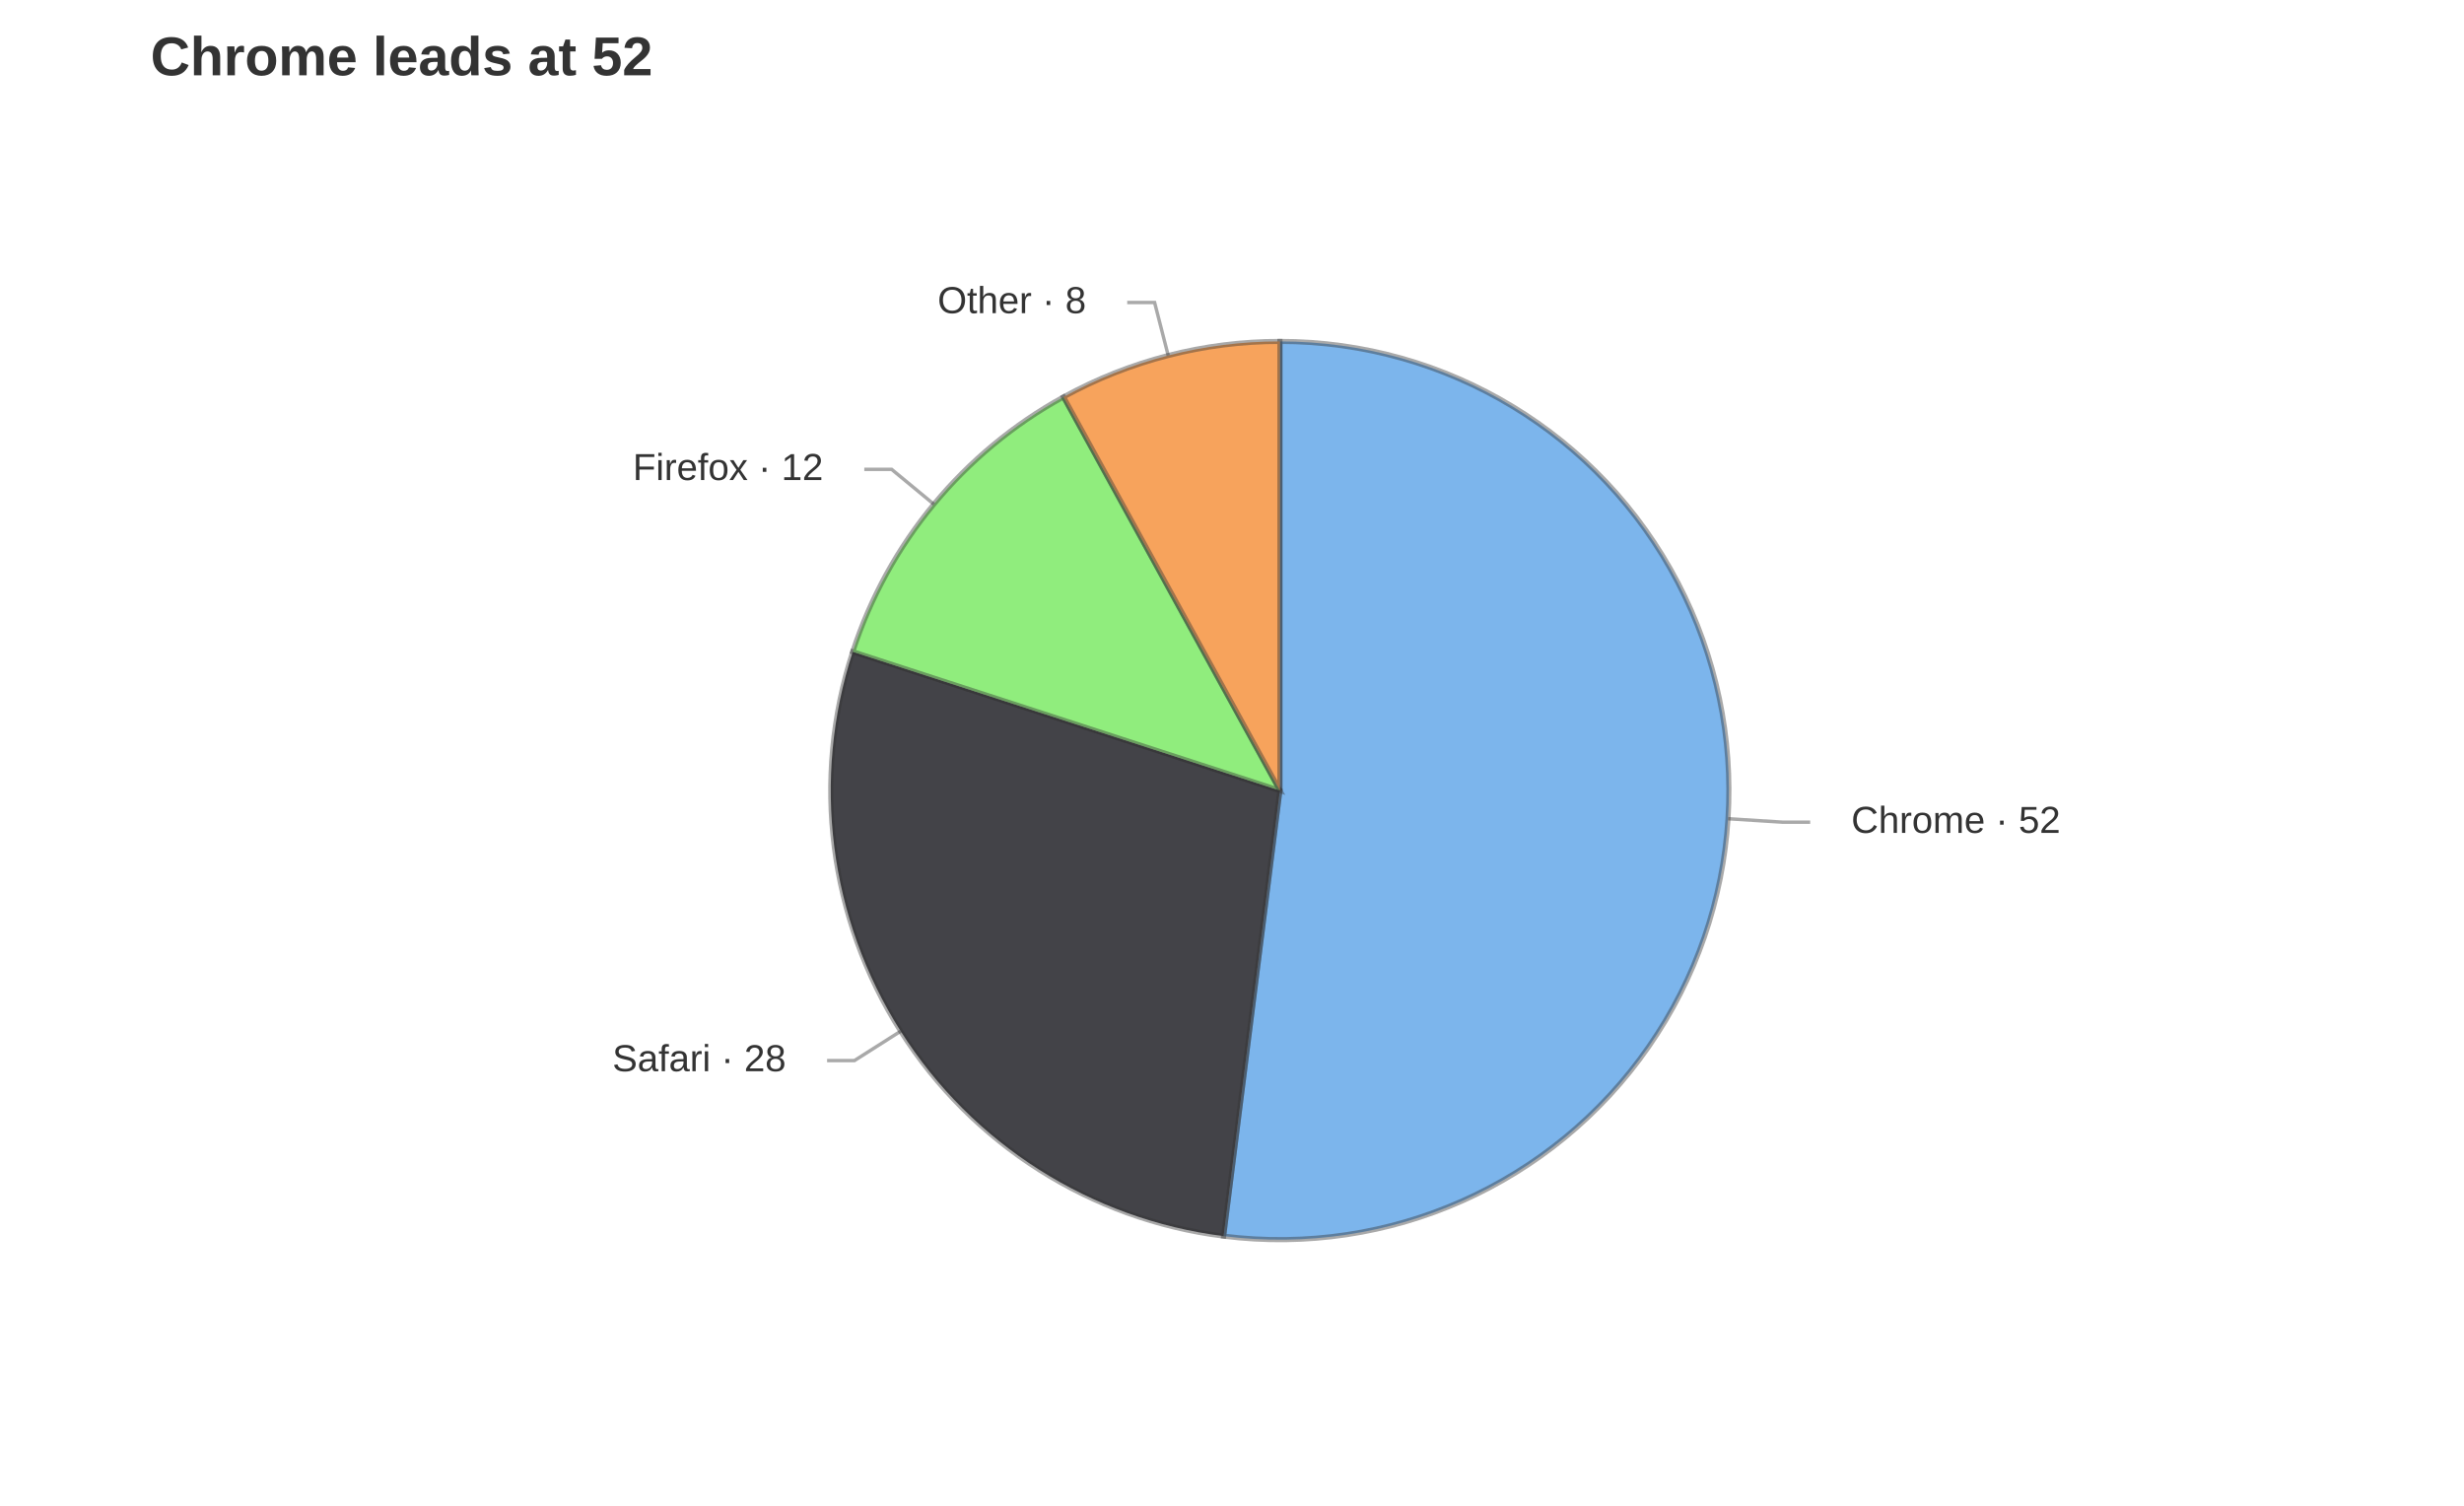
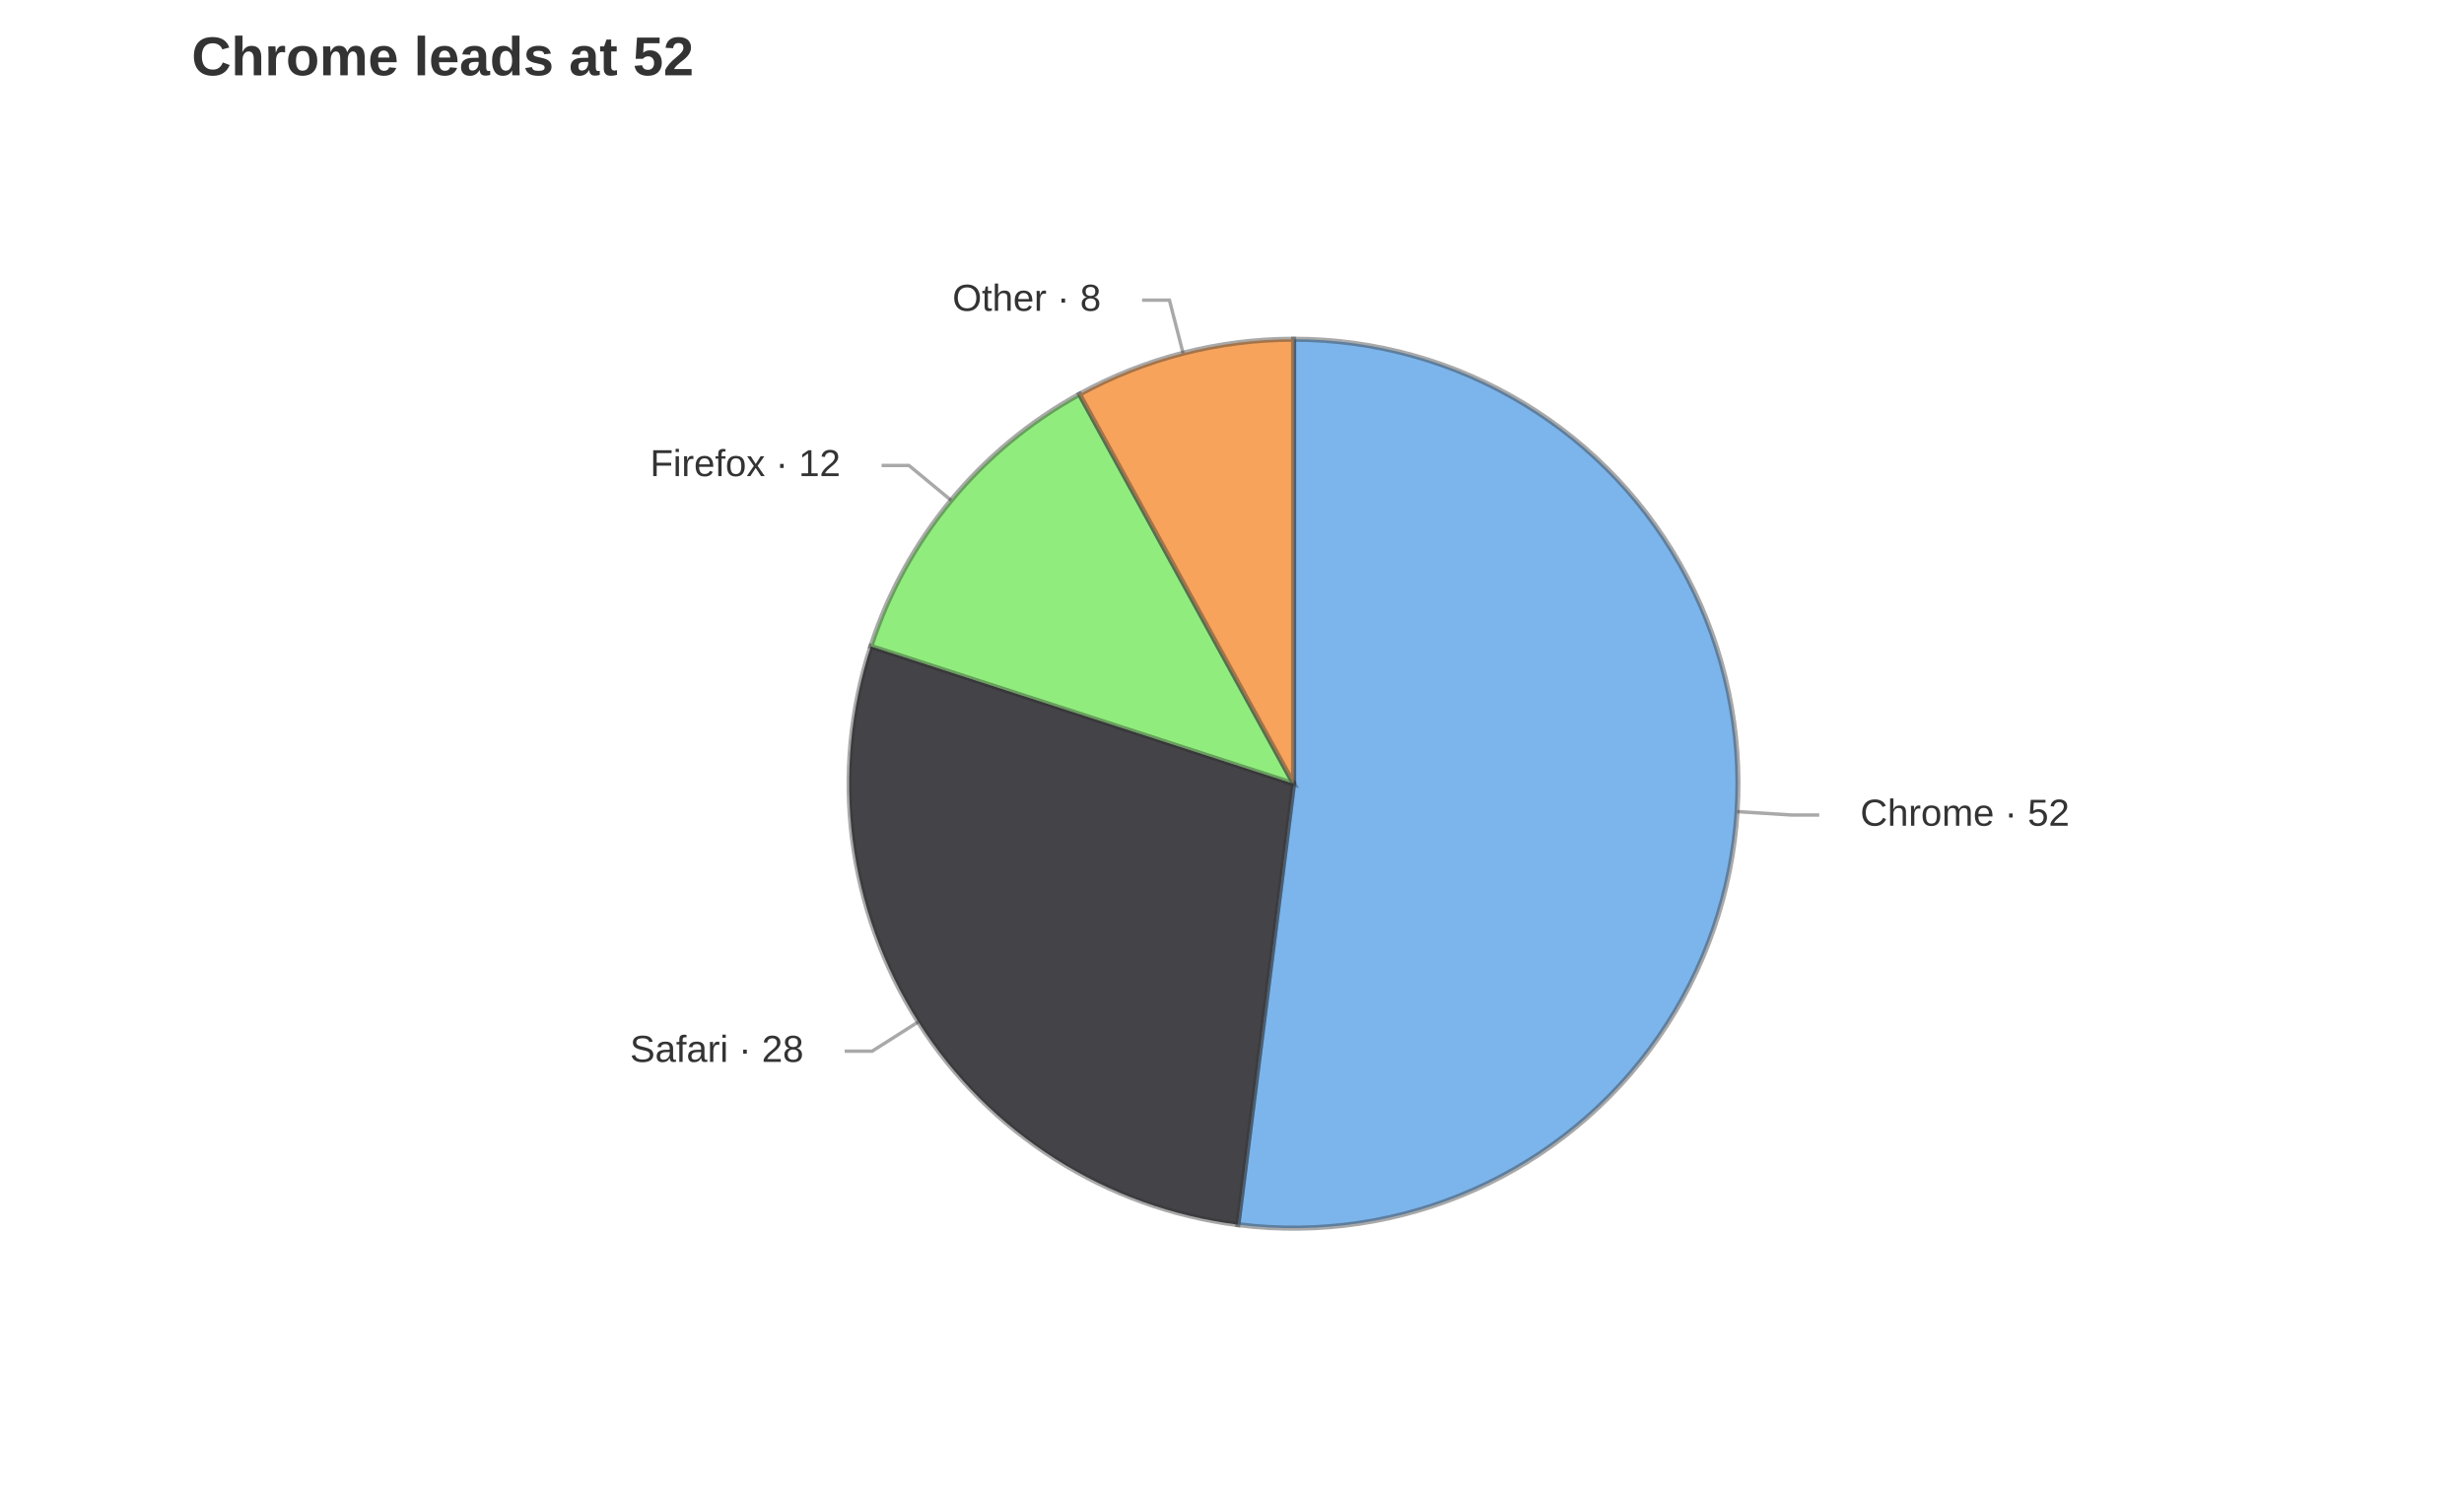
<svg xmlns="http://www.w3.org/2000/svg" width="720" height="440" viewBox="0 0 720 440" role="img" aria-label="pie chart: Chrome leads at 52, 4 slices" aria-labelledby="mv-86e0beabec419c7d-title" aria-describedby="mv-86e0beabec419c7d-desc" data-markvis="2" data-chart-type="pie" data-id="mv-86e0beabec419c7d" font-family="Arial, Helvetica, &quot;Segoe UI&quot;, sans-serif" font-size="12">
-   <text x="44" y="22" text-anchor="start" font-size="16" font-weight="600" fill="#333333">Chrome leads at 52</text>
+   <text x="56" y="22" text-anchor="start" font-size="16" font-weight="600" fill="#333333">Chrome leads at 52</text>
  <g aria-hidden="true">
-     <path d="M374 231 L374 99.76 A131.24 131.24 0 1 1 357.55 361.21 Z" fill="#7cb5ec" stroke="#333333" stroke-opacity="0.42" stroke-width="1.5" data-label="Chrome" data-raw-value="52" />
-     <path d="M374 231 L357.55 361.21 A131.24 131.24 0 0 1 249.18 190.44 Z" fill="#434348" stroke="#333333" stroke-opacity="0.42" stroke-width="1.5" data-label="Safari" data-raw-value="28" />
-     <path d="M374 231 L249.18 190.44 A131.24 131.24 0 0 1 310.77 115.99 Z" fill="#90ed7d" stroke="#333333" stroke-opacity="0.42" stroke-width="1.5" data-label="Firefox" data-raw-value="12" />
-     <path d="M374 231 L310.77 115.99 A131.24 131.24 0 0 1 374 99.76 Z" fill="#f7a35c" stroke="#333333" stroke-opacity="0.42" stroke-width="1.5" data-label="Other" data-raw-value="8" />
+     <path d="M378 229 L378 99.12 A129.88 129.88 0 1 1 361.72 357.86 Z" fill="#7cb5ec" stroke="#333333" stroke-opacity="0.42" stroke-width="1.5" data-label="Chrome" data-raw-value="52" />
+     <path d="M378 229 L361.72 357.86 A129.88 129.88 0 0 1 254.48 188.86 Z" fill="#434348" stroke="#333333" stroke-opacity="0.42" stroke-width="1.5" data-label="Safari" data-raw-value="28" />
+     <path d="M378 229 L254.48 188.86 A129.88 129.88 0 0 1 315.43 115.19 Z" fill="#90ed7d" stroke="#333333" stroke-opacity="0.42" stroke-width="1.5" data-label="Firefox" data-raw-value="12" />
+     <path d="M378 229 L315.43 115.19 A129.88 129.88 0 0 1 378 99.12 Z" fill="#f7a35c" stroke="#333333" stroke-opacity="0.42" stroke-width="1.5" data-label="Other" data-raw-value="8" />
  </g>
  <g fill="none" stroke="#333333" stroke-opacity="0.42" stroke-width="1">
-     <polyline points="504.98,239.24 520.95,240.25 528.95,240.25" />
-     <polyline points="263.19,301.32 249.68,309.9 241.68,309.9" />
-     <polyline points="272.88,147.34 260.55,137.15 252.55,137.15" />
-     <polyline points="341.36,103.88 337.38,88.39 329.38,88.39" />
+     <polyline points="507.62,237.16 523.59,238.16 531.59,238.16" />
+     <polyline points="268.34,298.59 254.83,307.17 246.83,307.17" />
+     <polyline points="277.93,146.21 265.6,136.01 257.6,136.01" />
+     <polyline points="345.7,103.2 341.72,87.7 333.72,87.7" />
  </g>
  <g font-size="11" font-weight="500" fill="#333333">
-     <text x="540.95" y="240.25" text-anchor="start" dominant-baseline="middle" data-label="Chrome">Chrome · 52</text>
-     <text x="229.68" y="309.9" text-anchor="end" dominant-baseline="middle" data-label="Safari">Safari · 28</text>
-     <text x="240.55" y="137.15" text-anchor="end" dominant-baseline="middle" data-label="Firefox">Firefox · 12</text>
-     <text x="317.38" y="88.39" text-anchor="end" dominant-baseline="middle" data-label="Other">Other · 8</text>
+     <text x="543.59" y="238.16" text-anchor="start" dominant-baseline="middle" data-label="Chrome">Chrome · 52</text>
+     <text x="234.83" y="307.17" text-anchor="end" dominant-baseline="middle" data-label="Safari">Safari · 28</text>
+     <text x="245.6" y="136.01" text-anchor="end" dominant-baseline="middle" data-label="Firefox">Firefox · 12</text>
+     <text x="321.72" y="87.7" text-anchor="end" dominant-baseline="middle" data-label="Other">Other · 8</text>
  </g>
</svg>
